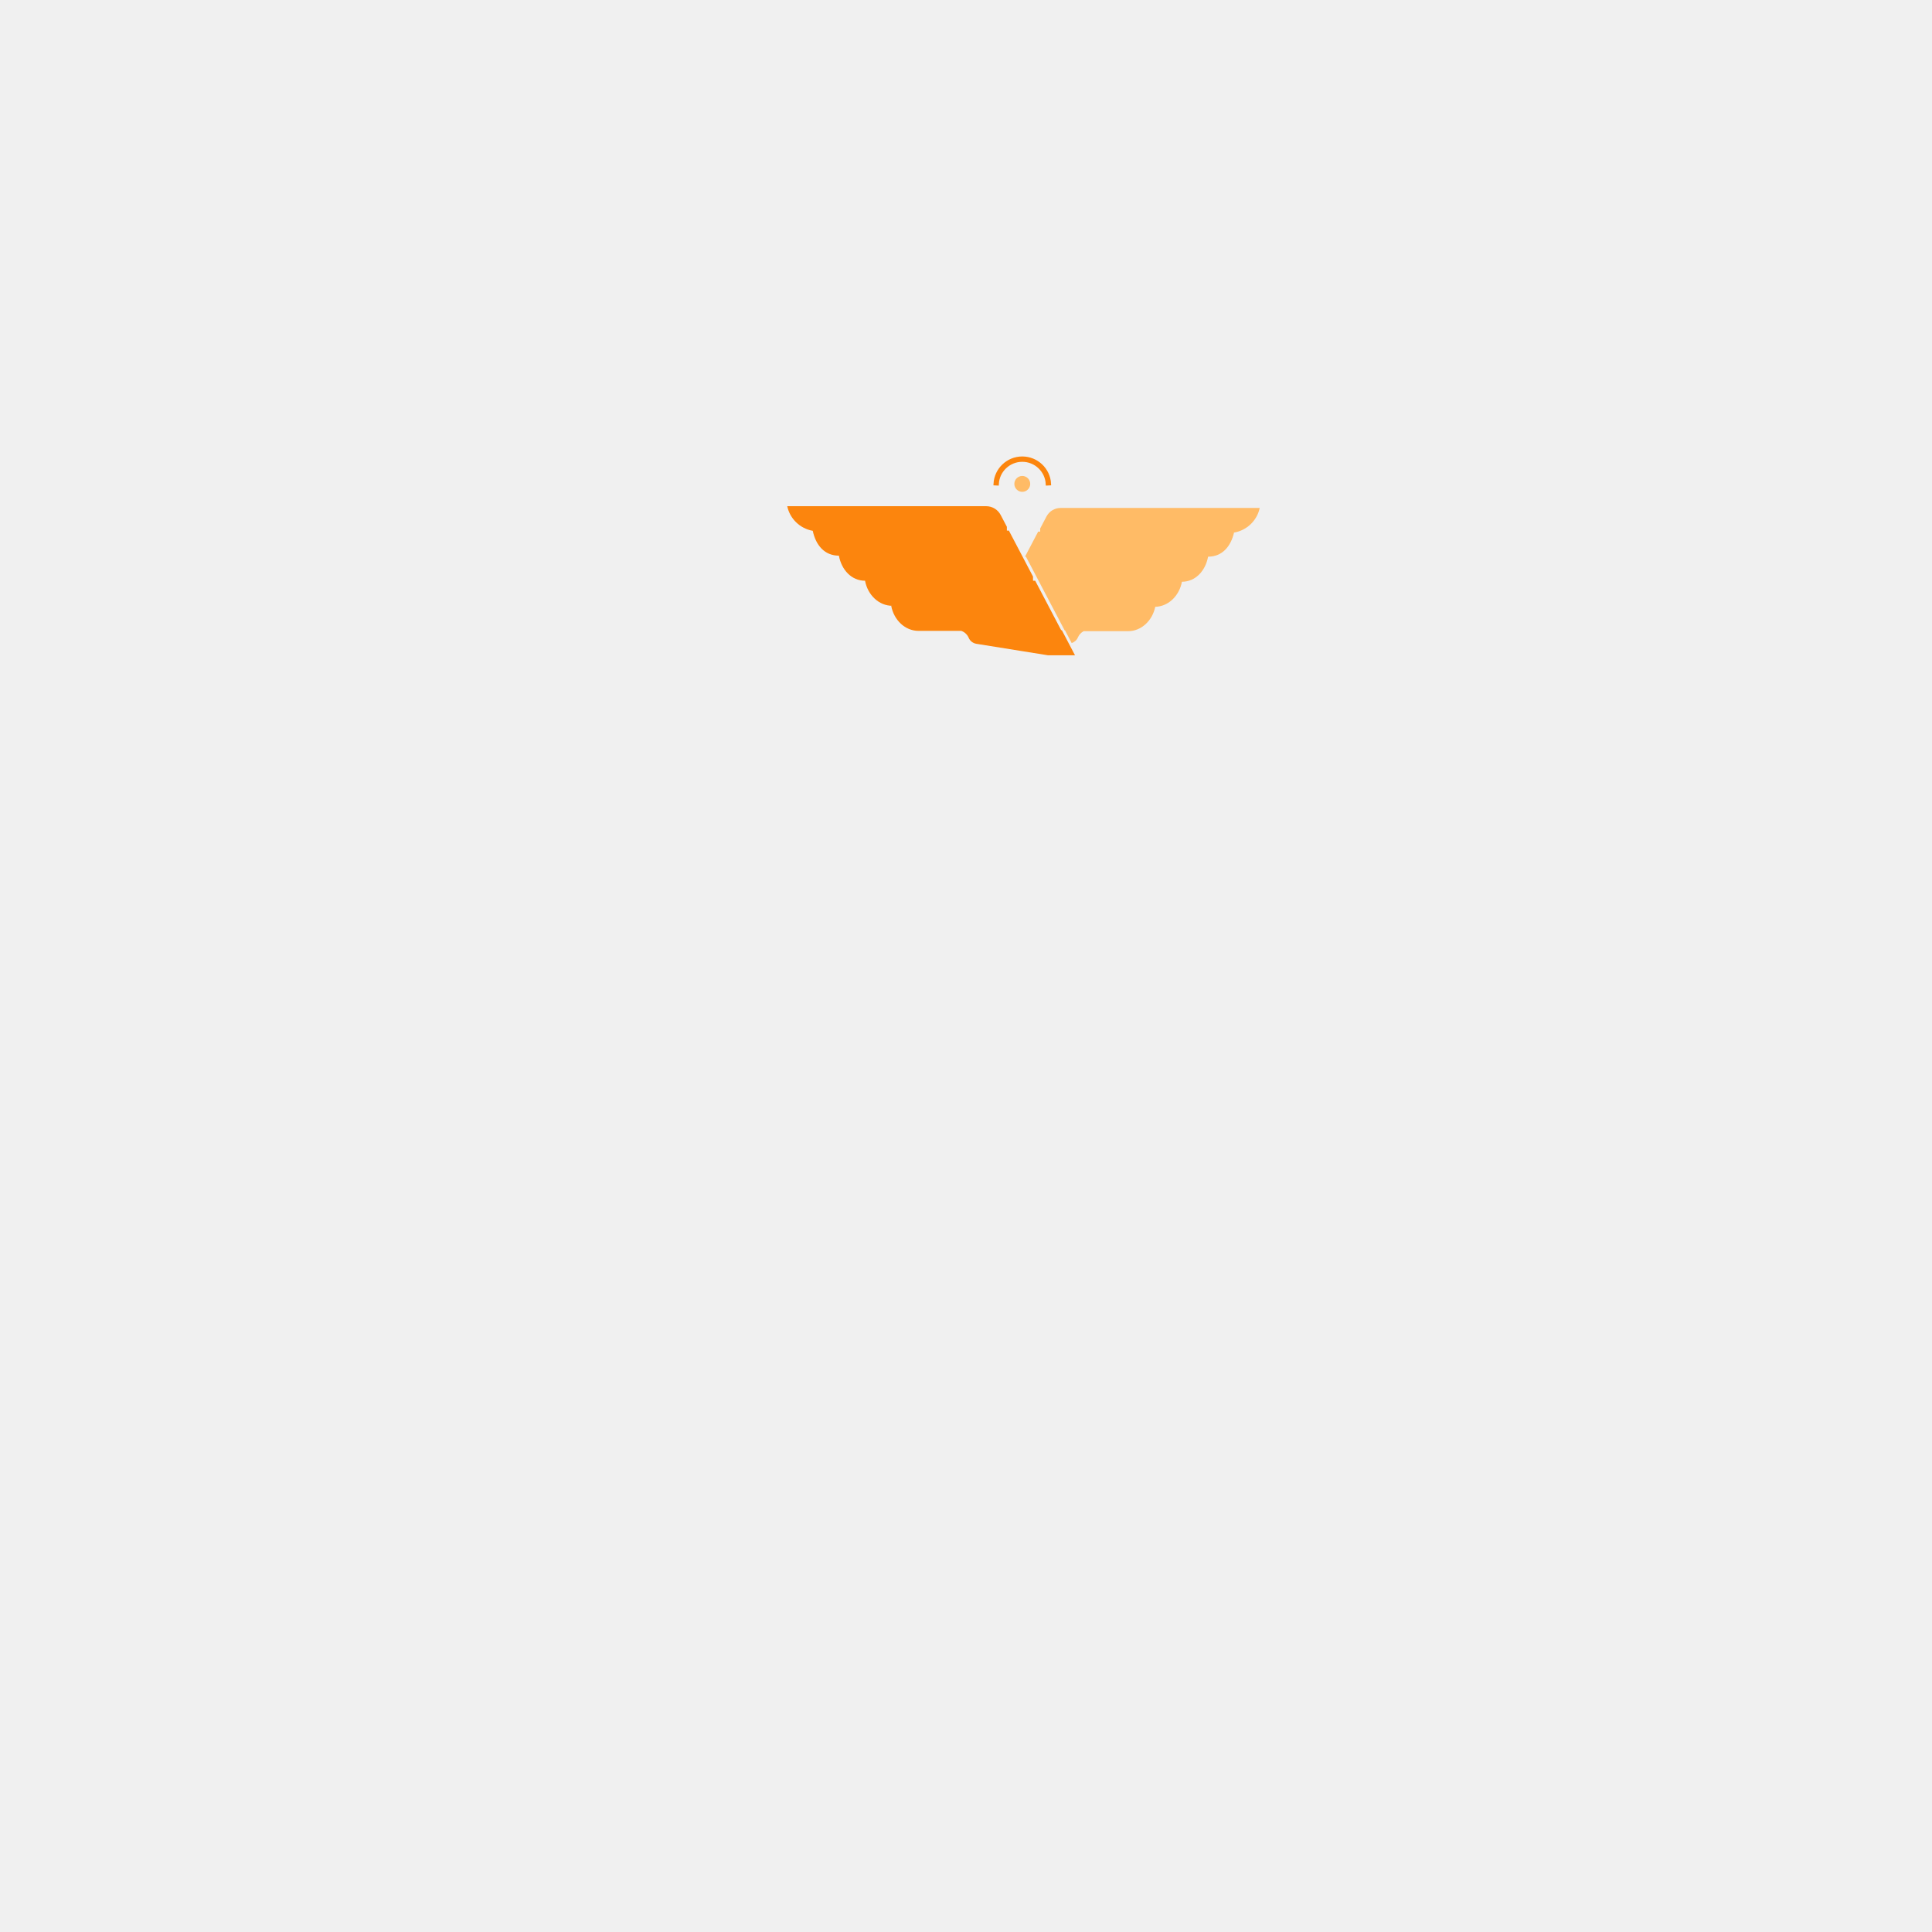
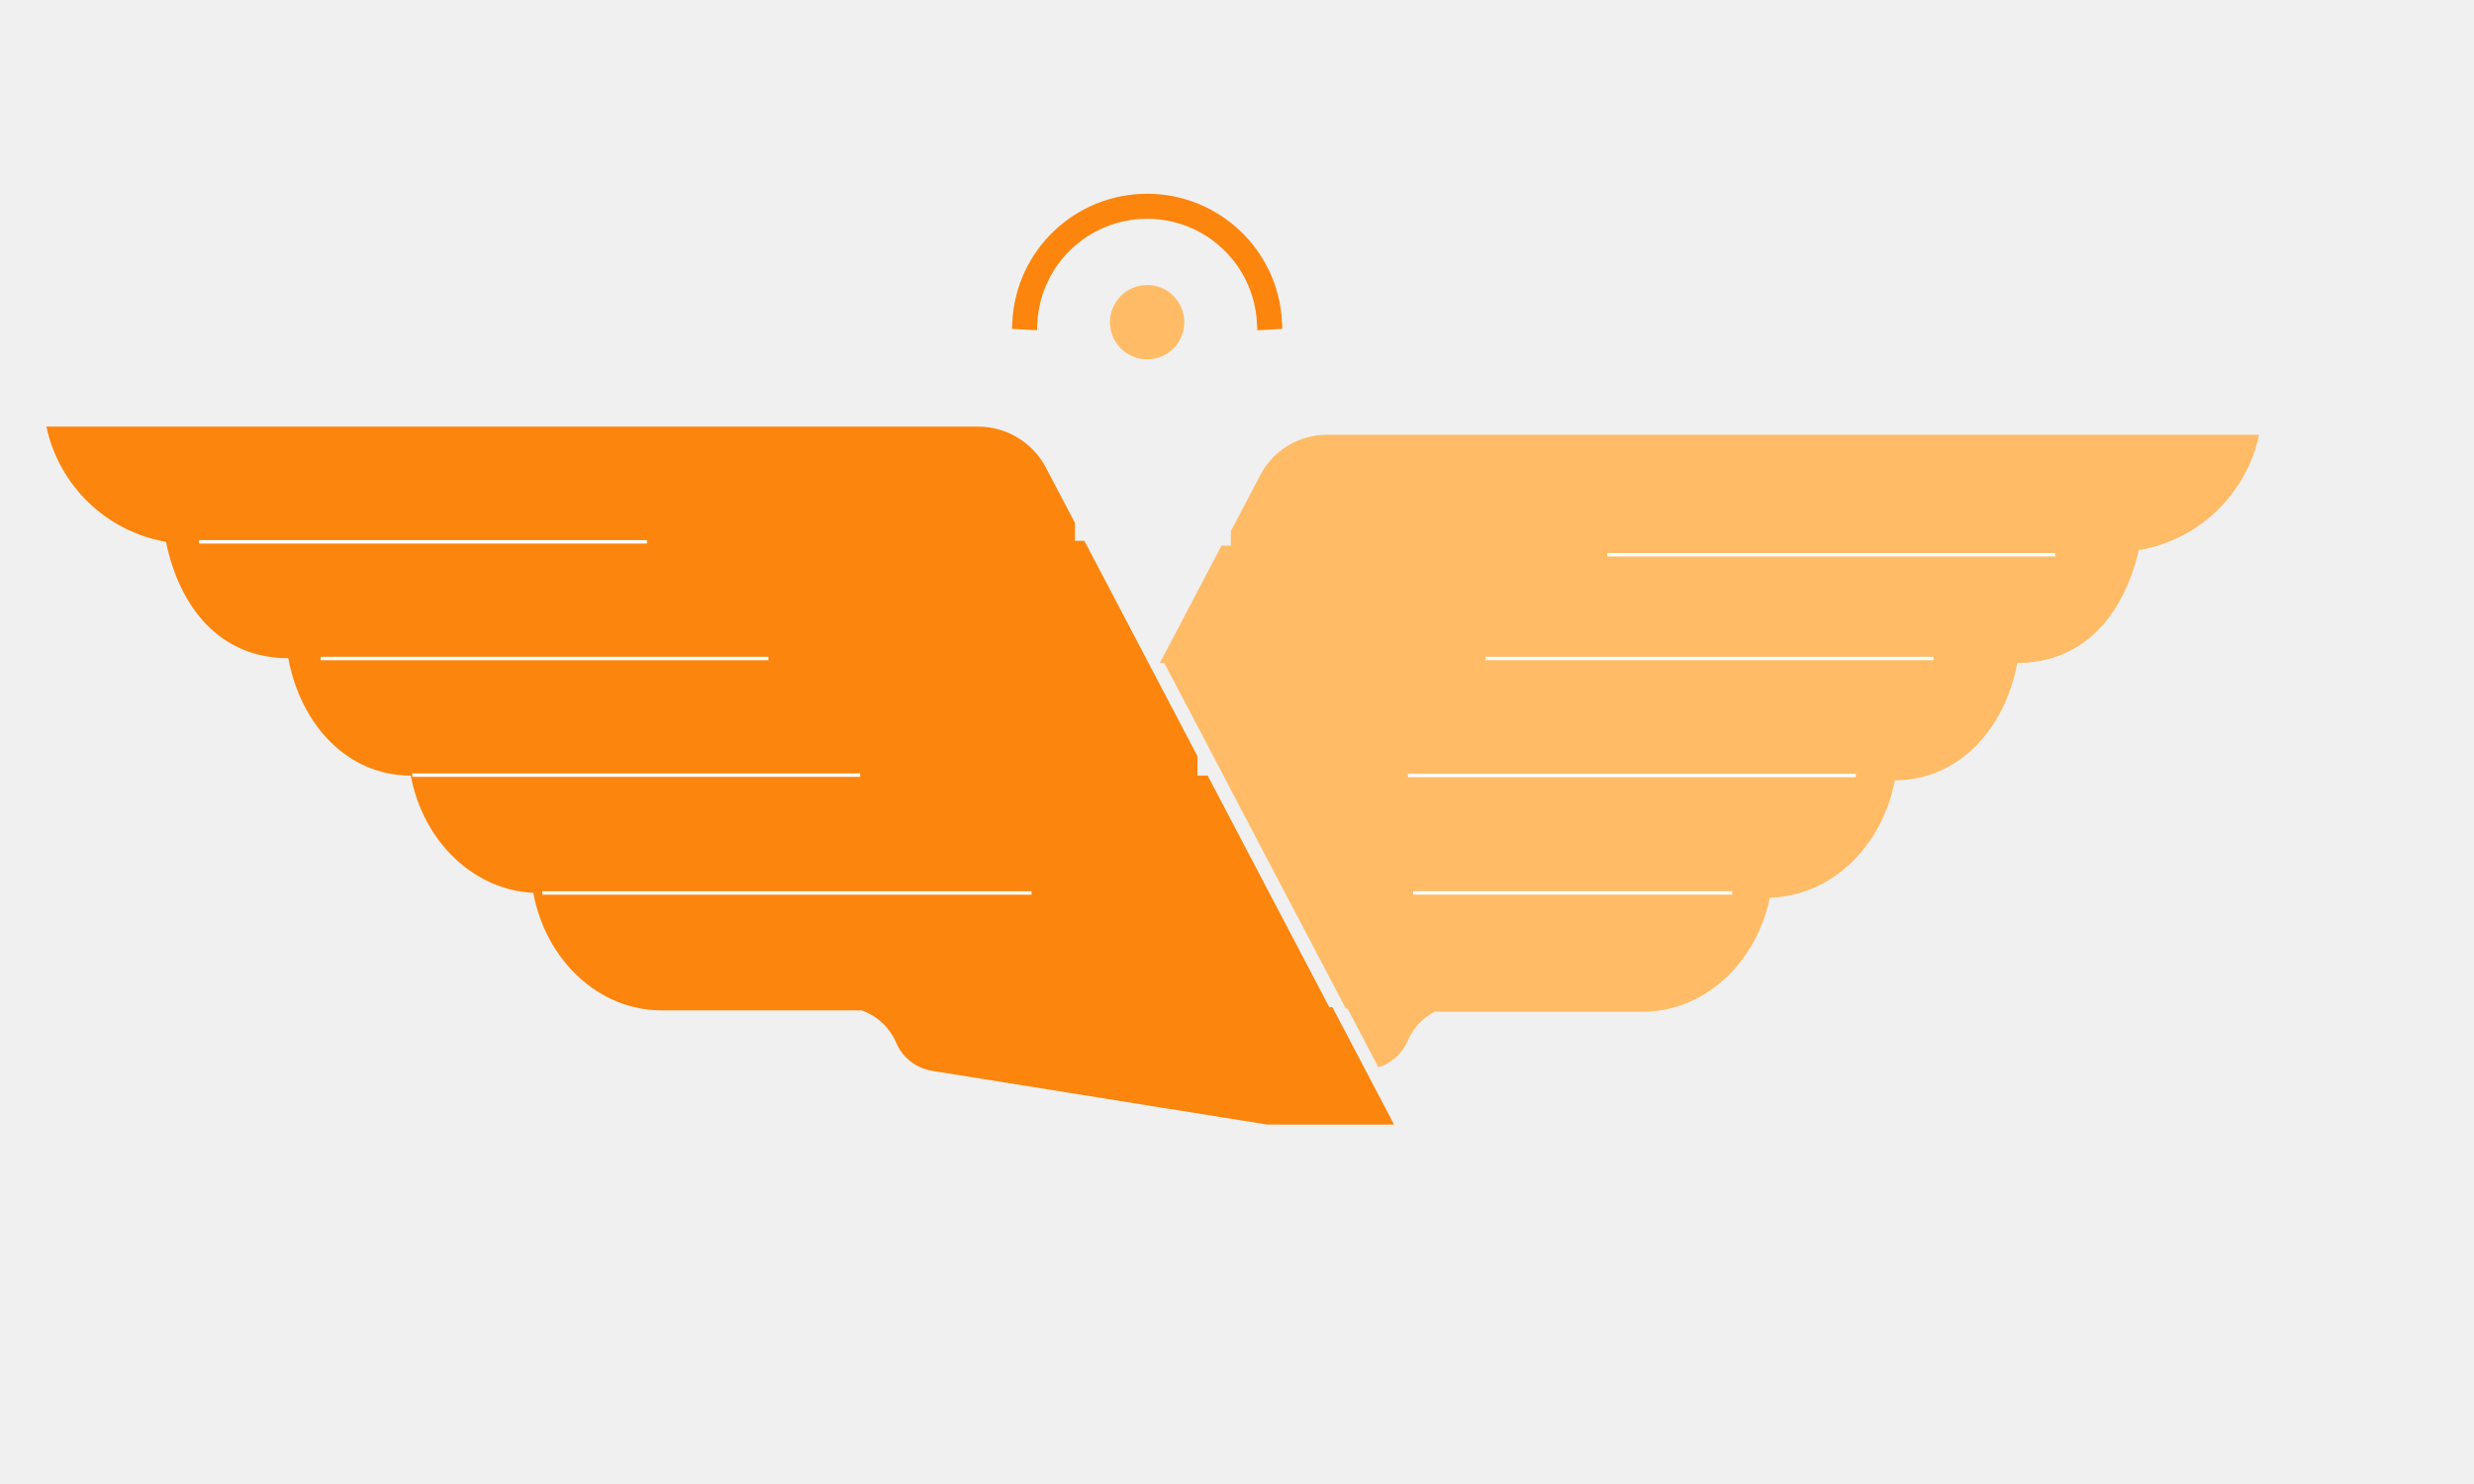
- <svg xmlns="http://www.w3.org/2000/svg" viewBox="0 0 512 512">
-   <g transform="translate(80, 40) scale(0.28)">
-     <path fill="#fb6" stroke="#fc850d" stroke-width="3" d="M705.53,315.18c-.67-12.59-11.08-22.45-23.69-22.45s-23.02,9.86-23.69,22.45l-2.06-.11c.73-13.68,12.04-24.4,25.75-24.4s25.03,10.72,25.75,24.4l-2.06.11Z" />
-     <circle fill="#fb6" cx="681.84" cy="315.13" r="7.51" />
-     <path fill="#fc850d" d="M726.17,466.72l-6.47-12.31-.08-.15-.34-.66h-.63l-12.12-23.08-12.46-23.73h-2.06v-3.92l-10.4-19.81-12.46-23.73h-1.9v-3.62l-5.87-11.18c-2.68-5.1-7.96-8.29-13.72-8.29h-188.28c2.51,11.91,12.1,21.2,24.16,23.29,2.79,13.46,11.05,23.53,24.72,23.53h0c2.53,13.56,12.02,23.73,24.76,23.73h0c2.53,13.56,13.17,23.73,25.91,23.73h-1.15c2.53,13.56,13.17,23.73,25.91,23.73h40.45c3.1,1.09,5.62,3.44,6.93,6.44.03.06.06.11.08.17,1.27,3.02,4.08,5.11,7.31,5.63l44.58,7.15,23.02,3.69h25.68l-5.57-10.61Z" />
-     <path fill="#fb6" d="M718.14,337.9c-5.63,0-10.79,3.12-13.41,8.1l-5.97,11.37v2.93h-1.89l-12.01,22.87-.45.87h.91l.14.28,9.36,17.82,1.98,3.78.08.15.89,1.7,11.48,21.88.08.15.89,1.69h.01l10.79,20.55.34.66.08.15.54,1.04h.37s5.55,10.59,5.55,10.59l.67,1.28c2.62-.82,4.82-2.72,5.9-5.3.03-.06.05-.11.08-.17,1.09-2.51,3.04-4.56,5.47-5.8l1.47.05h40.43c12.52,0,23.02-9.84,25.77-23.06,12.44-.34,22.77-10.4,25.25-23.73h0c12.74,0,22.23-10.17,24.76-23.73h0c13.43,0,21.53-9.73,24.56-22.84.01-.07.03-.14.05-.21h.16c-.01.07-.03.14-.05.21,12.06-2.1,21.64-11.39,24.15-23.29h-188.49Z" />
-   </g>
+ <svg xmlns="http://www.w3.org/2000/svg" viewBox="450 250 500 300">
+   <defs>
+     <style>
+       .cls-1 { fill: #fff; }
+       .cls-2 { fill: none; }
+       .cls-3 { fill: #fb6; stroke: #fc850d; stroke-width: 3px; stroke-miterlimit: 10; }
+       .cls-4 { fill: #fb6; }
+       .cls-5 { fill: #fc850d; }
+     </style>
+   </defs>
+   <line class="cls-2" x1="730.46" y1="380.83" x2="730.11" y2="380.17" />
+   <path class="cls-3" d="M705.53,315.18c-.67-12.59-11.08-22.45-23.69-22.45s-23.02,9.86-23.69,22.45l-2.06-.11c.73-13.68,12.04-24.4,25.75-24.4s25.03,10.72,25.75,24.4l-2.06.11Z" />
+   <circle class="cls-4" cx="681.84" cy="315.13" r="7.51" />
+   <path class="cls-5" d="M726.17,466.72l-6.47-12.31-.08-.15-.34-.66h-.63l-12.12-23.08-12.46-23.73h-2.06v-3.92l-10.4-19.81-12.46-23.73h-1.9v-3.62l-5.87-11.18c-2.68-5.1-7.96-8.29-13.72-8.29h-188.28c2.51,11.91,12.1,21.2,24.16,23.29,2.79,13.46,11.05,23.53,24.72,23.53h0c2.53,13.56,12.02,23.73,24.76,23.73h0c2.53,13.56,13.17,23.73,25.91,23.73h-1.15c2.53,13.56,13.17,23.73,25.91,23.73h40.45c3.1,1.09,5.62,3.44,6.93,6.44.03.06.06.11.08.17,1.27,3.02,4.08,5.11,7.31,5.63l44.58,7.15,23.02,3.69h25.68l-5.57-10.61Z" />
+   <path class="cls-4" d="M718.14,337.9c-5.63,0-10.79,3.12-13.41,8.1l-5.97,11.37v2.93h-1.89l-12.01,22.87-.45.87h.91l.14.28,9.36,17.82,1.98,3.78.08.15.89,1.7,11.48,21.88.08.15.89,1.69h.01l10.79,20.55.34.66.08.15.54,1.04h.37l5.55,10.59.67,1.28c2.62-.82,4.82-2.72,5.9-5.3.03-.06.05-.11.08-.17,1.09-2.51,3.04-4.56,5.47-5.8l1.47.05h40.43c12.52,0,23.02-9.84,25.77-23.06,12.44-.34,22.77-10.4,25.25-23.73h0c12.74,0,22.23-10.17,24.76-23.73h0c13.43,0,21.53-9.73,24.56-22.84h.16c12.06-2.1,21.64-11.39,24.15-23.29h-188.49Z" />
+   <rect class="cls-1" x="559.6" y="430.17" width="98.88" height=".69" />
+   <rect class="cls-1" x="735.6" y="430.16" width="64.48" height=".69" />
+   <rect class="cls-1" x="533.33" y="406.35" width="90.51" height=".69" />
+   <rect class="cls-1" x="734.55" y="406.42" width="90.51" height=".69" />
+   <rect class="cls-1" x="514.8" y="382.77" width="90.51" height=".69" />
+   <rect class="cls-1" x="490.24" y="359.19" width="90.51" height=".69" />
+   <rect class="cls-1" x="750.26" y="382.77" width="90.51" height=".69" />
+   <rect class="cls-1" x="774.85" y="361.8" width="90.51" height=".69" />
</svg>
